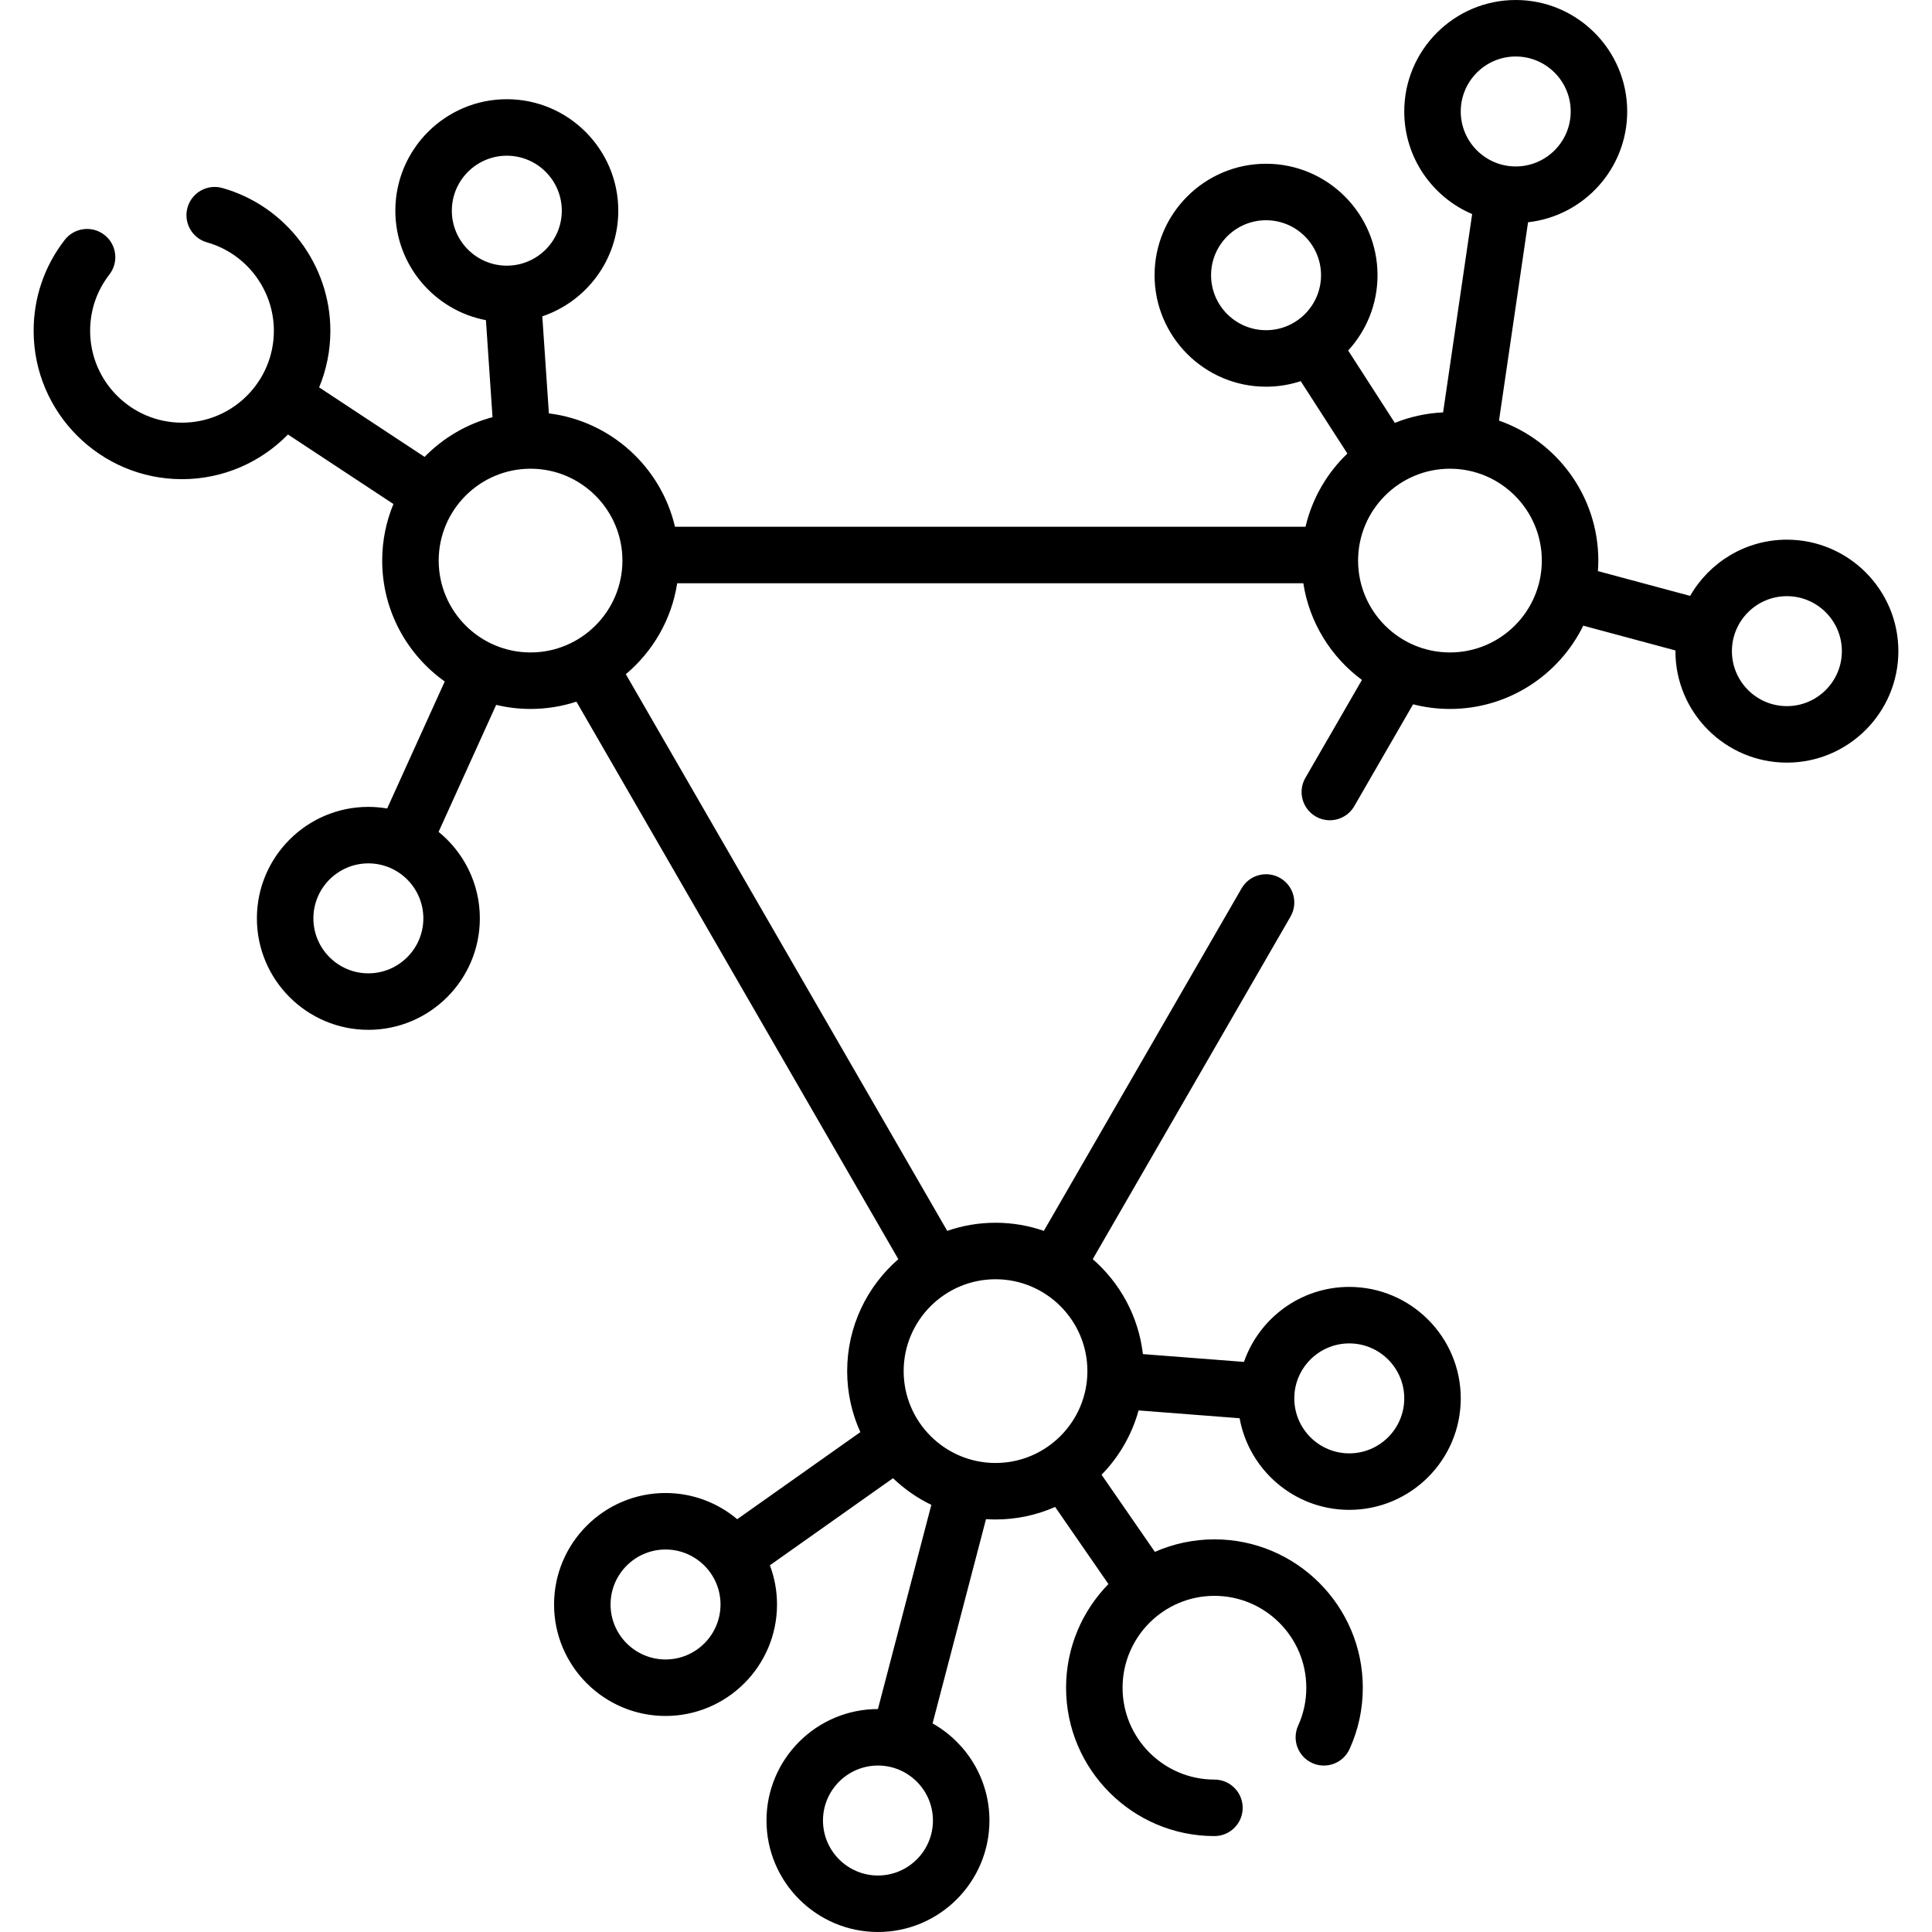
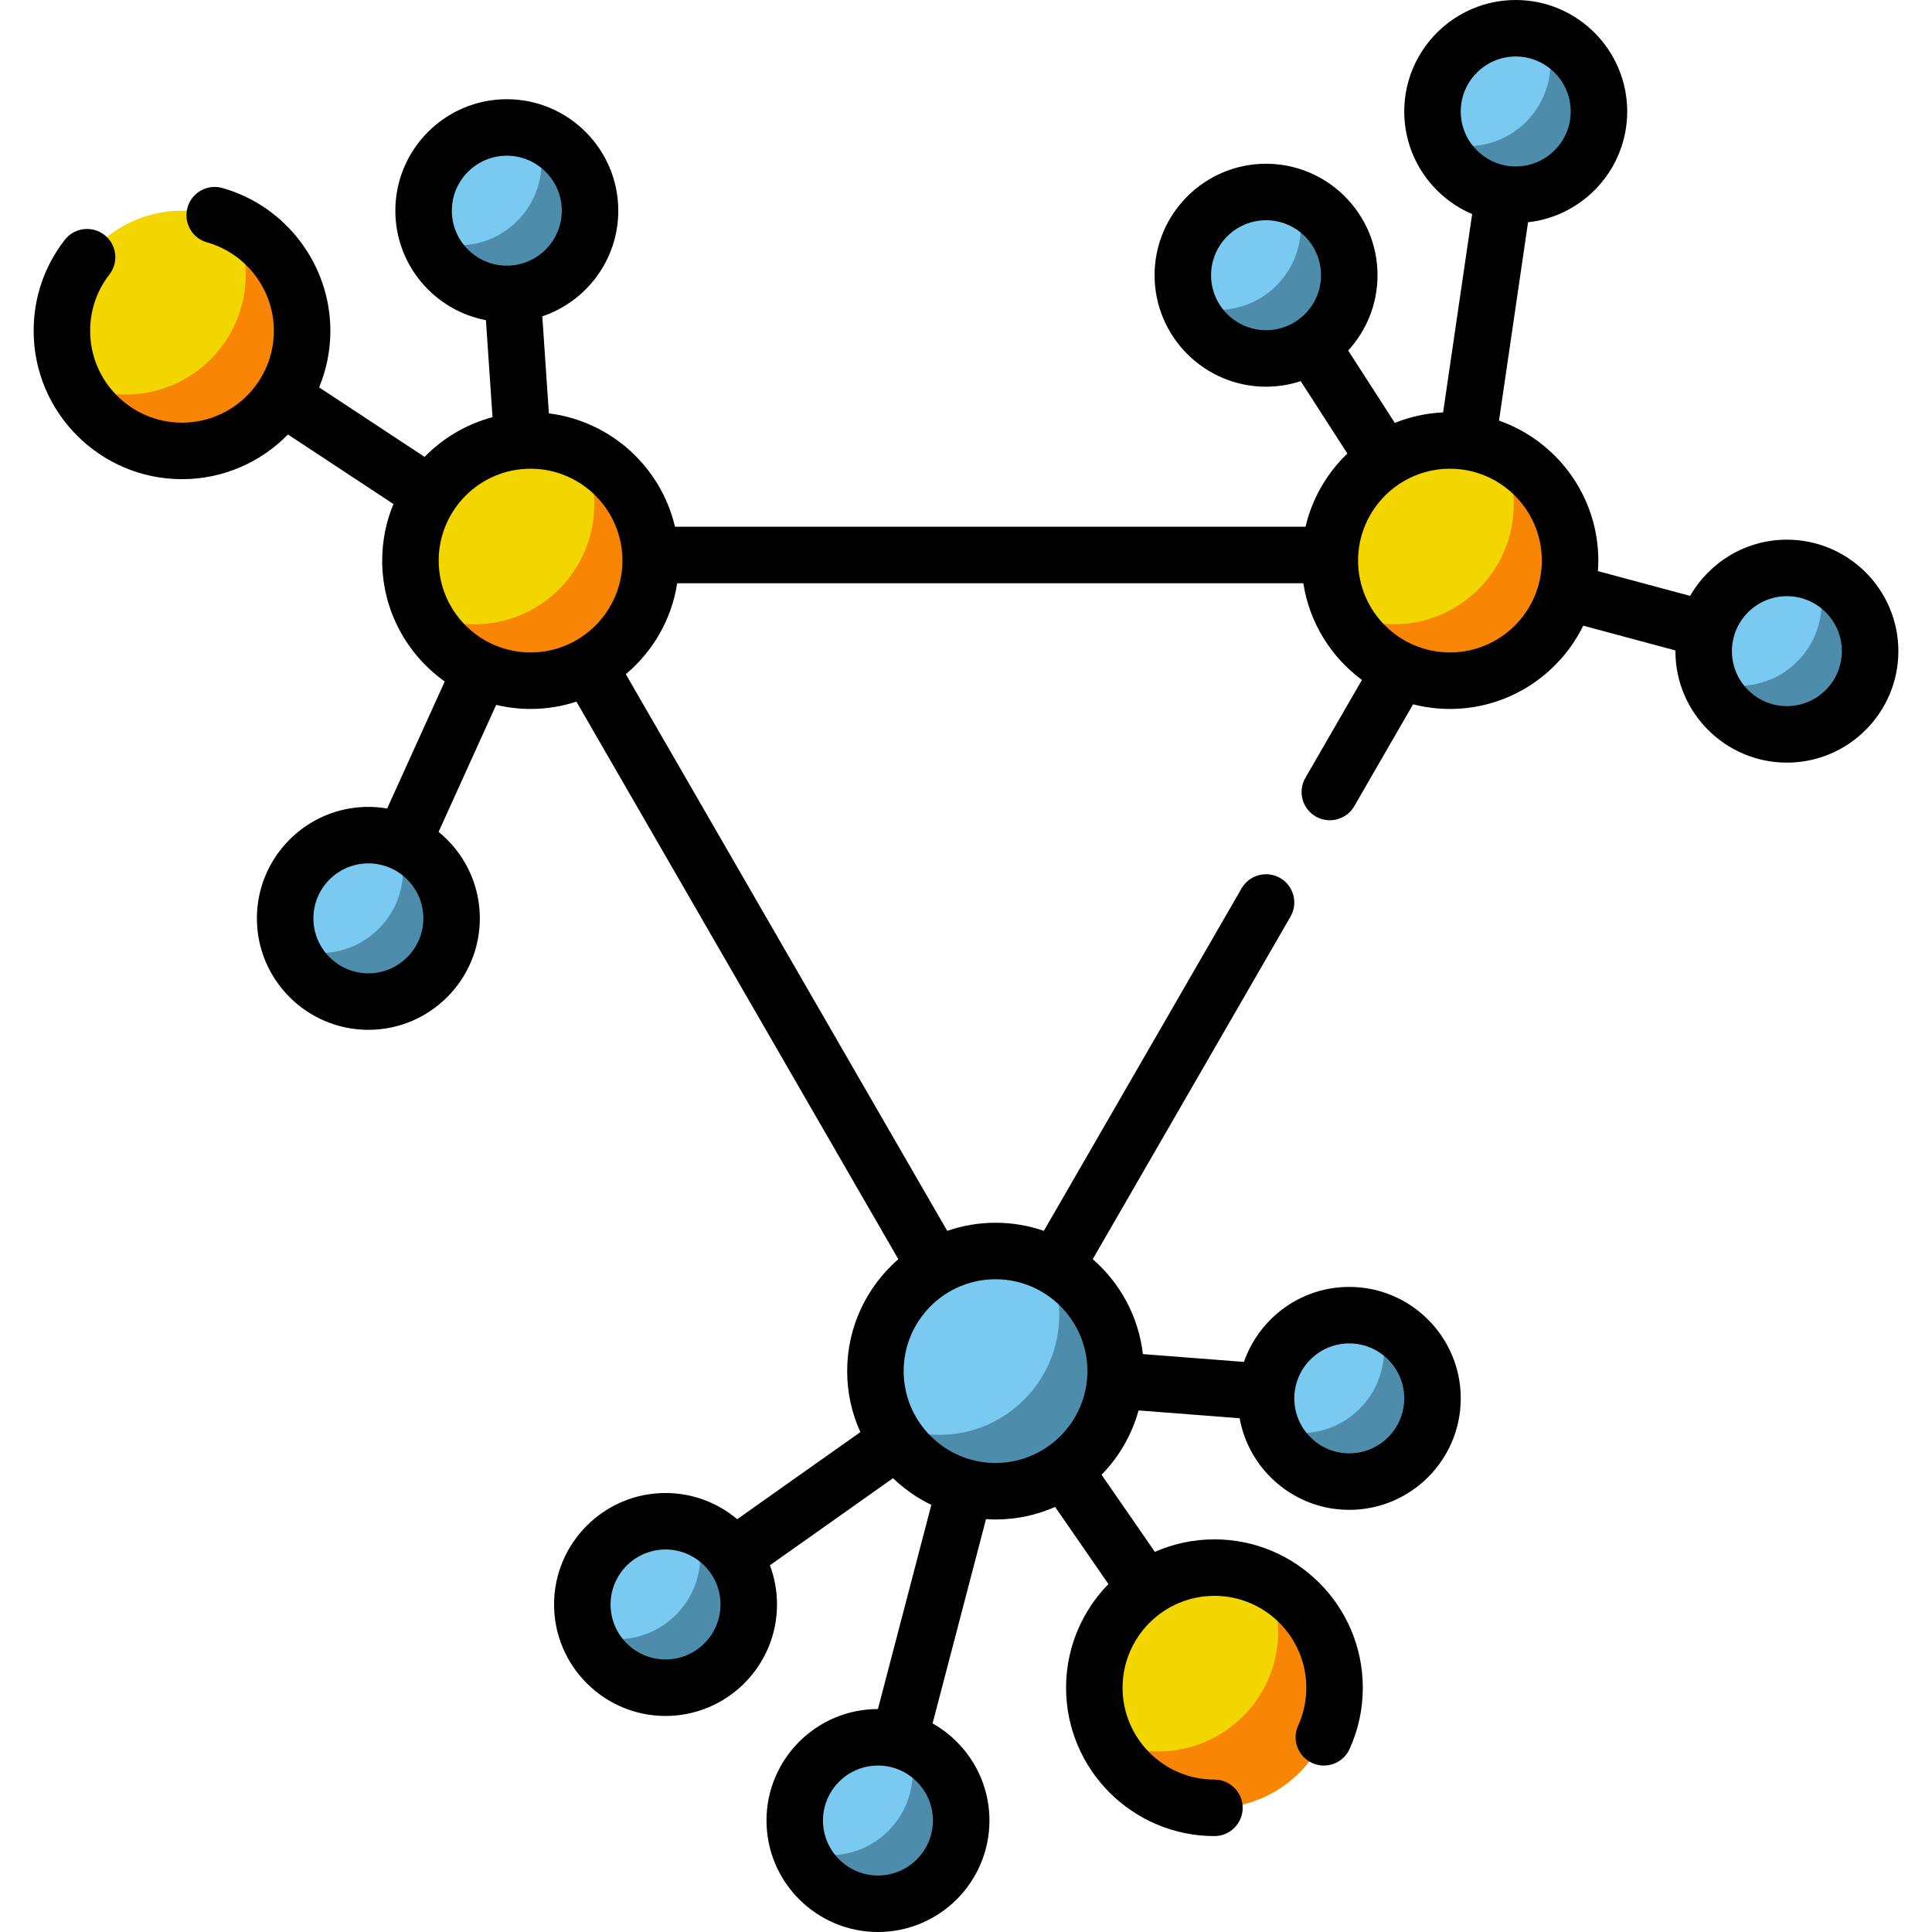
- <svg xmlns="http://www.w3.org/2000/svg" id="Capa_1" enable-background="new 0 0 512 512" height="512" viewBox="0 0 512 512" width="512">
+ <svg xmlns="http://www.w3.org/2000/svg" version="1.1" width="512" height="512" x="0" y="0" viewBox="0 0 512 512" style="enable-background:new 0 0 512 512" xml:space="preserve" class="">
  <g>
-     <path d="m473.544 143.02c-10.962 0-20.542 6.007-25.64 14.898l-24.443-6.57c.065-.922.11-1.85.11-2.788 0-17.125-11.009-31.719-26.319-37.099l7.698-52.562c14.758-1.631 26.275-14.172 26.275-29.357 0-16.289-13.252-29.542-29.541-29.542s-29.542 13.253-29.542 29.542c0 12.193 7.426 22.684 17.993 27.189l-7.697 52.557c-4.504.206-8.809 1.178-12.797 2.781l-12.361-19.18c4.826-5.26 7.778-12.267 7.778-19.952 0-16.289-13.252-29.542-29.542-29.542-16.289 0-29.542 13.253-29.542 29.542s13.252 29.542 29.542 29.542c3.207 0 6.292-.521 9.186-1.469l12.365 19.186c-5.4 5.178-9.327 11.874-11.089 19.398h-167.1c-3.709-15.835-17.009-28.009-33.418-30.041l-1.745-25.72c11.691-3.937 20.138-14.996 20.138-27.998 0-16.289-13.252-29.542-29.542-29.542s-29.541 13.253-29.541 29.542c0 14.397 10.355 26.415 24.007 29.014l1.744 25.709c-6.937 1.842-13.124 5.538-18.002 10.522l-27.945-18.422c1.914-4.623 2.977-9.685 2.977-14.991 0-17.524-11.768-33.086-28.618-37.843-3.978-1.123-8.115 1.191-9.238 5.17s1.192 8.116 5.171 9.239c10.429 2.945 17.713 12.581 17.713 23.434 0 13.424-10.922 24.346-24.346 24.346-13.425 0-24.346-10.922-24.346-24.346 0-5.459 1.764-10.616 5.101-14.915 2.535-3.265 1.943-7.969-1.324-10.504-3.265-2.535-7.969-1.942-10.504 1.324-5.394 6.949-8.245 15.281-8.245 24.095 0 21.68 17.638 39.318 39.318 39.318 10.993 0 20.942-4.541 28.084-11.838l27.945 18.422c-1.914 4.623-2.977 9.684-2.977 14.991 0 13.209 6.554 24.908 16.574 32.042l-15.259 33.658c-1.62-.276-3.281-.428-4.978-.428-16.289 0-29.542 13.253-29.542 29.542s13.252 29.542 29.542 29.542 29.542-13.253 29.542-29.542c0-9.24-4.267-17.5-10.931-22.921l15.256-33.653c2.928.698 5.977 1.078 9.115 1.078 4.243 0 8.327-.684 12.158-1.933l85.303 147.749c-8.296 7.214-13.557 17.834-13.557 29.665 0 5.762 1.256 11.233 3.492 16.168l-32.63 23.076c-5.14-4.326-11.766-6.94-18.995-6.94-16.289 0-29.542 13.253-29.542 29.542s13.252 29.542 29.542 29.542 29.542-13.253 29.542-29.542c0-3.654-.672-7.153-1.89-10.387l32.632-23.077c2.98 2.854 6.4 5.252 10.157 7.063l-14.156 54.113c-16.285.006-29.531 13.256-29.531 29.541 0 16.289 13.252 29.542 29.542 29.542 16.289 0 29.541-13.253 29.541-29.542 0-11.033-6.084-20.667-15.07-25.739l14.16-54.13c.835.053 1.675.09 2.524.09 5.617 0 10.958-1.192 15.795-3.324l14.126 20.435c-6.938 7.093-11.227 16.789-11.227 27.472 0 21.68 17.638 39.318 39.318 39.318 4.134 0 7.486-3.351 7.486-7.486s-3.352-7.486-7.486-7.486c-13.425 0-24.346-10.922-24.346-24.346s10.922-24.346 24.346-24.346 24.346 10.922 24.346 24.346c0 3.507-.727 6.888-2.161 10.048-1.709 3.764-.042 8.202 3.723 9.91 3.763 1.711 8.202.043 9.911-3.723 2.322-5.116 3.5-10.579 3.5-16.235 0-21.68-17.638-39.318-39.318-39.318-5.613 0-10.95 1.191-15.785 3.319l-14.129-20.438c4.592-4.697 8.016-10.535 9.807-17.046l26.778 2.069c2.49 13.786 14.57 24.28 29.063 24.28 16.289 0 29.542-13.253 29.542-29.542s-13.252-29.542-29.542-29.542c-12.905 0-23.896 8.321-27.909 19.876l-26.786-2.07c-1.148-10.004-6.064-18.872-13.291-25.156l52.413-90.783c2.067-3.58.841-8.159-2.74-10.226-3.582-2.066-8.159-.842-10.226 2.74l-52.405 90.768c-4.017-1.388-8.322-2.152-12.804-2.152s-8.787.764-12.803 2.152l-85.172-147.522c7.142-5.998 12.131-14.479 13.613-24.105h165.931c1.611 10.467 7.368 19.583 15.532 25.621l-14.988 25.959c-2.067 3.58-.841 8.159 2.74 10.226 1.179.68 2.466 1.004 3.736 1.004 2.587 0 5.103-1.342 6.49-3.744l15.579-26.983c3.125.802 6.398 1.23 9.77 1.23 15.496 0 28.922-9.013 35.324-22.07l24.431 6.567c0 .063-.005.125-.005.187 0 16.289 13.252 29.542 29.541 29.542s29.542-13.253 29.542-29.542-13.253-29.543-29.542-29.543zm-152.597-70.084c0-8.034 6.536-14.57 14.57-14.57s14.57 6.536 14.57 14.57-6.536 14.57-14.57 14.57-14.57-6.536-14.57-14.57zm-223.325 185.008c-8.034 0-14.57-6.536-14.57-14.57s6.536-14.57 14.57-14.57 14.57 6.536 14.57 14.57-6.536 14.57-14.57 14.57zm135.047 239.084c-8.034 0-14.57-6.536-14.57-14.57s6.536-14.57 14.57-14.57c8.033 0 14.569 6.536 14.569 14.57s-6.535 14.57-14.569 14.57zm-56.294-57.253c-8.034 0-14.57-6.536-14.57-14.57s6.536-14.57 14.57-14.57 14.57 6.536 14.57 14.57c-.001 8.034-6.537 14.57-14.57 14.57zm181.197-83.759c8.034 0 14.57 6.536 14.57 14.57s-6.536 14.57-14.57 14.57-14.57-6.536-14.57-14.57 6.537-14.57 14.57-14.57zm-69.401 7.344c0 13.424-10.922 24.346-24.346 24.346s-24.346-10.922-24.346-24.346 10.922-24.346 24.346-24.346c13.425-.001 24.346 10.921 24.346 24.346zm113.513-348.388c8.034 0 14.57 6.536 14.57 14.57s-6.536 14.57-14.57 14.57-14.57-6.536-14.57-14.57 6.536-14.57 14.57-14.57zm-281.942 40.863c0-8.034 6.536-14.57 14.57-14.57s14.57 6.536 14.57 14.57-6.536 14.57-14.57 14.57-14.57-6.537-14.57-14.57zm-3.485 92.724c0-13.424 10.922-24.345 24.346-24.345s24.346 10.921 24.346 24.345-10.922 24.346-24.346 24.346c-13.424.001-24.346-10.921-24.346-24.346zm267.996 24.347c-13.425 0-24.346-10.922-24.346-24.346s10.922-24.345 24.346-24.345 24.346 10.921 24.346 24.345-10.922 24.346-24.346 24.346zm89.291 14.225c-8.033 0-14.569-6.536-14.569-14.57s6.536-14.57 14.569-14.57c8.034 0 14.57 6.536 14.57 14.57s-6.536 14.57-14.57 14.57z" />
+     <g>
+       <g>
+         <circle cx="176.374" cy="425.205" fill="#7ac9f0" r="22.056" data-original="#b1abb5" style="" class="" />
+       </g>
+       <g>
+         <path d="m184.147 404.586c.913 2.42 1.436 5.033 1.436 7.772 0 12.181-9.875 22.055-22.056 22.055-2.74 0-5.352-.523-7.772-1.436 3.146 8.34 11.179 14.283 20.62 14.283 12.181 0 22.056-9.874 22.056-22.055-.001-9.441-5.944-17.473-14.284-20.619z" fill="#4d8cab" data-original="#786e79" style="" class="" />
+       </g>
+       <g>
+         <circle cx="232.669" cy="482.458" fill="#7ac9f0" r="22.056" data-original="#b1abb5" style="" class="" />
+       </g>
+       <g>
+         <path d="m240.441 461.838c.913 2.42 1.436 5.033 1.436 7.772 0 12.181-9.875 22.055-22.056 22.055-2.74 0-5.352-.523-7.772-1.436 3.146 8.34 11.179 14.283 20.62 14.283 12.181 0 22.056-9.874 22.056-22.055 0-9.44-5.944-17.472-14.284-20.619z" fill="#4d8cab" data-original="#786e79" style="" class="" />
+       </g>
+       <g>
+         <circle cx="357.572" cy="370.585" fill="#7ac9f0" r="22.056" data-original="#b1abb5" style="" class="" />
+       </g>
+       <g>
+         <path d="m365.345 349.966c.913 2.42 1.436 5.033 1.436 7.772 0 12.181-9.875 22.055-22.056 22.055-2.74 0-5.352-.523-7.772-1.436 3.146 8.34 11.179 14.283 20.62 14.283 12.181 0 22.056-9.874 22.056-22.055-.001-9.441-5.944-17.473-14.284-20.619z" fill="#4d8cab" data-original="#786e79" style="" class="" />
+       </g>
+       <g>
+         <circle cx="473.544" cy="172.561" fill="#7ac9f0" r="22.056" data-original="#b1abb5" style="" class="" />
+       </g>
+       <g>
+         <path d="m481.317 151.941c.913 2.42 1.436 5.033 1.436 7.772 0 12.181-9.875 22.055-22.056 22.055-2.74 0-5.352-.523-7.772-1.436 3.146 8.34 11.179 14.283 20.62 14.283 12.181 0 22.056-9.874 22.056-22.055-.001-9.44-5.944-17.472-14.284-20.619z" fill="#4d8cab" data-original="#786e79" style="" class="" />
+       </g>
+       <g>
+         <circle cx="401.684" cy="29.542" fill="#7ac9f0" r="22.056" data-original="#b1abb5" style="" class="" />
+       </g>
+       <g>
+         <path d="m409.456 8.922c.913 2.42 1.436 5.033 1.436 7.772 0 12.181-9.875 22.055-22.056 22.055-2.74 0-5.352-.523-7.772-1.436 3.146 8.34 11.179 14.283 20.62 14.283 12.181 0 22.056-9.874 22.056-22.055-.001-9.44-5.944-17.473-14.284-20.619z" fill="#4d8cab" data-original="#786e79" style="" class="" />
+       </g>
+       <g>
+         <circle cx="335.517" cy="72.937" fill="#7ac9f0" r="22.056" data-original="#b1abb5" style="" class="" />
+       </g>
+       <g>
+         <path d="m343.289 52.317c.913 2.42 1.436 5.033 1.436 7.772 0 12.181-9.875 22.055-22.056 22.055-2.74 0-5.352-.523-7.772-1.436 3.146 8.34 11.179 14.283 20.62 14.283 12.181 0 22.056-9.874 22.056-22.055-.001-9.44-5.944-17.473-14.284-20.619z" fill="#4d8cab" data-original="#786e79" style="" class="" />
+       </g>
+       <g>
+         <circle cx="134.311" cy="55.835" fill="#7ac9f0" r="22.056" data-original="#b1abb5" style="" class="" />
+       </g>
+       <g>
+         <path d="m142.084 35.215c.913 2.42 1.436 5.033 1.436 7.772 0 12.181-9.875 22.055-22.056 22.055-2.74 0-5.352-.523-7.772-1.436 3.146 8.34 11.179 14.283 20.62 14.283 12.181 0 22.056-9.874 22.056-22.055-.001-9.44-5.944-17.473-14.284-20.619z" fill="#4d8cab" data-original="#786e79" style="" class="" />
+       </g>
+       <g>
+         <circle cx="97.622" cy="243.374" fill="#7ac9f0" r="22.056" data-original="#b1abb5" style="" class="" />
+       </g>
+       <g>
+         <path d="m105.394 222.754c.913 2.42 1.436 5.033 1.436 7.772 0 12.181-9.875 22.055-22.056 22.055-2.74 0-5.352-.523-7.772-1.436 3.146 8.34 11.179 14.283 20.62 14.283 12.181 0 22.056-9.874 22.056-22.055-.001-9.44-5.944-17.473-14.284-20.619z" fill="#4d8cab" data-original="#786e79" style="" class="" />
+       </g>
+       <g>
+         <g>
+           <circle cx="140.603" cy="148.56" fill="#f3d500" r="31.832" data-original="#fba615" style="" class="" />
+         </g>
+         <g>
+           <path d="m154.374 119.853c2.003 4.168 3.126 8.838 3.126 13.771 0 17.58-14.252 31.832-31.832 31.832-4.933 0-9.604-1.123-13.771-3.126 5.135 10.685 16.059 18.061 28.706 18.061 17.58 0 31.832-14.252 31.832-31.832 0-12.647-7.376-23.57-18.061-28.706z" fill="#f88604" data-original="#f88604" style="" class="" />
+         </g>
+       </g>
+       <g>
+         <g>
+           <circle cx="384.253" cy="148.56" fill="#f3d500" r="31.832" data-original="#fba615" style="" class="" />
+         </g>
+         <g>
+           <path d="m398.024 119.853c2.003 4.168 3.126 8.838 3.126 13.771 0 17.58-14.252 31.832-31.832 31.832-4.933 0-9.604-1.123-13.771-3.126 5.135 10.685 16.059 18.061 28.706 18.061 17.58 0 31.832-14.252 31.832-31.832 0-12.647-7.376-23.57-18.061-28.706z" fill="#f88604" data-original="#f88604" style="" class="" />
+         </g>
+       </g>
+       <g>
+         <g>
+           <circle cx="263.825" cy="363.36" fill="#7ac9f0" r="31.832" data-original="#b1abb5" style="" class="" />
+         </g>
+         <g>
+           <path d="m277.596 334.653c2.003 4.168 3.126 8.838 3.126 13.771 0 17.58-14.252 31.832-31.832 31.832-4.933 0-9.604-1.123-13.771-3.126 5.135 10.685 16.059 18.061 28.706 18.061 17.58 0 31.832-14.252 31.832-31.832 0-12.647-7.376-23.571-18.061-28.706z" fill="#4d8cab" data-original="#786e79" style="" class="" />
+         </g>
+       </g>
+       <g>
+         <g>
+           <circle cx="321.838" cy="447.261" fill="#f3d500" r="31.832" data-original="#fba615" style="" class="" />
+         </g>
+         <g>
+           <path d="m335.61 418.555c2.003 4.168 3.126 8.838 3.126 13.771 0 17.58-14.252 31.832-31.832 31.832-4.933 0-9.604-1.123-13.771-3.126 5.135 10.685 16.059 18.061 28.706 18.061 17.58 0 31.832-14.252 31.832-31.832 0-12.647-7.377-23.571-18.061-28.706z" fill="#f88604" data-original="#f88604" style="" class="" />
+         </g>
+       </g>
+       <g>
+         <g>
+           <circle cx="48.233" cy="87.667" fill="#f3d500" r="31.832" data-original="#fba615" style="" class="" />
+         </g>
+         <g>
+           <path d="m62.004 58.96c2.003 4.168 3.126 8.838 3.126 13.771 0 17.58-14.252 31.832-31.832 31.832-4.933 0-9.604-1.123-13.771-3.126 5.135 10.685 16.059 18.061 28.706 18.061 17.58 0 31.832-14.252 31.832-31.832 0-12.647-7.376-23.571-18.061-28.706z" fill="#f88604" data-original="#f88604" style="" class="" />
+         </g>
+       </g>
+       <path d="m473.544 143.02c-10.962 0-20.542 6.007-25.64 14.898l-24.443-6.57c.065-.922.11-1.85.11-2.788 0-17.125-11.009-31.719-26.319-37.099l7.698-52.562c14.758-1.631 26.275-14.172 26.275-29.357 0-16.289-13.252-29.542-29.541-29.542s-29.542 13.253-29.542 29.542c0 12.193 7.426 22.684 17.993 27.189l-7.697 52.557c-4.504.206-8.809 1.178-12.797 2.781l-12.361-19.18c4.826-5.26 7.778-12.267 7.778-19.952 0-16.289-13.252-29.542-29.542-29.542-16.289 0-29.542 13.253-29.542 29.542s13.252 29.542 29.542 29.542c3.207 0 6.292-.521 9.186-1.469l12.365 19.186c-5.4 5.178-9.327 11.874-11.089 19.398h-167.1c-3.709-15.835-17.009-28.009-33.418-30.041l-1.745-25.72c11.691-3.937 20.138-14.996 20.138-27.998 0-16.289-13.252-29.542-29.542-29.542s-29.541 13.253-29.541 29.542c0 14.397 10.355 26.415 24.007 29.014l1.744 25.709c-6.937 1.842-13.124 5.538-18.002 10.522l-27.945-18.422c1.914-4.623 2.977-9.685 2.977-14.991 0-17.524-11.768-33.086-28.618-37.843-3.978-1.123-8.115 1.191-9.238 5.17s1.192 8.116 5.171 9.239c10.429 2.945 17.713 12.581 17.713 23.434 0 13.424-10.922 24.346-24.346 24.346-13.425 0-24.346-10.922-24.346-24.346 0-5.459 1.764-10.616 5.101-14.915 2.535-3.265 1.943-7.969-1.324-10.504-3.265-2.535-7.969-1.942-10.504 1.324-5.394 6.949-8.245 15.281-8.245 24.095 0 21.68 17.638 39.318 39.318 39.318 10.993 0 20.942-4.541 28.084-11.838l27.945 18.422c-1.914 4.623-2.977 9.684-2.977 14.991 0 13.209 6.554 24.908 16.574 32.042l-15.259 33.658c-1.62-.276-3.281-.428-4.978-.428-16.289 0-29.542 13.253-29.542 29.542s13.252 29.542 29.542 29.542 29.542-13.253 29.542-29.542c0-9.24-4.267-17.5-10.931-22.921l15.256-33.653c2.928.698 5.977 1.078 9.115 1.078 4.243 0 8.327-.684 12.158-1.933l85.303 147.749c-8.296 7.214-13.557 17.834-13.557 29.665 0 5.762 1.256 11.233 3.492 16.168l-32.63 23.076c-5.14-4.326-11.766-6.94-18.995-6.94-16.289 0-29.542 13.253-29.542 29.542s13.252 29.542 29.542 29.542 29.542-13.253 29.542-29.542c0-3.654-.672-7.153-1.89-10.387l32.632-23.077c2.98 2.854 6.4 5.252 10.157 7.063l-14.156 54.113c-16.285.006-29.531 13.256-29.531 29.541 0 16.289 13.252 29.542 29.542 29.542 16.289 0 29.541-13.253 29.541-29.542 0-11.033-6.084-20.667-15.07-25.739l14.16-54.13c.835.053 1.675.09 2.524.09 5.617 0 10.958-1.192 15.795-3.324l14.126 20.435c-6.938 7.093-11.227 16.789-11.227 27.472 0 21.68 17.638 39.318 39.318 39.318 4.134 0 7.486-3.351 7.486-7.486s-3.352-7.486-7.486-7.486c-13.425 0-24.346-10.922-24.346-24.346s10.922-24.346 24.346-24.346 24.346 10.922 24.346 24.346c0 3.507-.727 6.888-2.161 10.048-1.709 3.764-.042 8.202 3.723 9.91 3.763 1.711 8.202.043 9.911-3.723 2.322-5.116 3.5-10.579 3.5-16.235 0-21.68-17.638-39.318-39.318-39.318-5.613 0-10.95 1.191-15.785 3.319l-14.129-20.438c4.592-4.697 8.016-10.535 9.807-17.046l26.778 2.069c2.49 13.786 14.57 24.28 29.063 24.28 16.289 0 29.542-13.253 29.542-29.542s-13.252-29.542-29.542-29.542c-12.905 0-23.896 8.321-27.909 19.876l-26.786-2.07c-1.148-10.004-6.064-18.872-13.291-25.156l52.413-90.783c2.067-3.58.841-8.159-2.74-10.226-3.582-2.066-8.159-.842-10.226 2.74l-52.405 90.768c-4.017-1.388-8.322-2.152-12.804-2.152s-8.787.764-12.803 2.152l-85.172-147.522c7.142-5.998 12.131-14.479 13.613-24.105h165.931c1.611 10.467 7.368 19.583 15.532 25.621l-14.988 25.959c-2.067 3.58-.841 8.159 2.74 10.226 1.179.68 2.466 1.004 3.736 1.004 2.587 0 5.103-1.342 6.49-3.744l15.579-26.983c3.125.802 6.398 1.23 9.77 1.23 15.496 0 28.922-9.013 35.324-22.07l24.431 6.567c0 .063-.005.125-.005.187 0 16.289 13.252 29.542 29.541 29.542s29.542-13.253 29.542-29.542-13.253-29.543-29.542-29.543zm-152.597-70.084c0-8.034 6.536-14.57 14.57-14.57s14.57 6.536 14.57 14.57-6.536 14.57-14.57 14.57-14.57-6.536-14.57-14.57zm-223.325 185.008c-8.034 0-14.57-6.536-14.57-14.57s6.536-14.57 14.57-14.57 14.57 6.536 14.57 14.57-6.536 14.57-14.57 14.57zm135.047 239.084c-8.034 0-14.57-6.536-14.57-14.57s6.536-14.57 14.57-14.57c8.033 0 14.569 6.536 14.569 14.57s-6.535 14.57-14.569 14.57zm-56.294-57.253c-8.034 0-14.57-6.536-14.57-14.57s6.536-14.57 14.57-14.57 14.57 6.536 14.57 14.57c-.001 8.034-6.537 14.57-14.57 14.57zm181.197-83.759c8.034 0 14.57 6.536 14.57 14.57s-6.536 14.57-14.57 14.57-14.57-6.536-14.57-14.57 6.537-14.57 14.57-14.57zm-69.401 7.344c0 13.424-10.922 24.346-24.346 24.346s-24.346-10.922-24.346-24.346 10.922-24.346 24.346-24.346c13.425-.001 24.346 10.921 24.346 24.346zm113.513-348.388c8.034 0 14.57 6.536 14.57 14.57s-6.536 14.57-14.57 14.57-14.57-6.536-14.57-14.57 6.536-14.57 14.57-14.57zm-281.942 40.863c0-8.034 6.536-14.57 14.57-14.57s14.57 6.536 14.57 14.57-6.536 14.57-14.57 14.57-14.57-6.537-14.57-14.57zm-3.485 92.724c0-13.424 10.922-24.345 24.346-24.345s24.346 10.921 24.346 24.345-10.922 24.346-24.346 24.346c-13.424.001-24.346-10.921-24.346-24.346zm267.996 24.347c-13.425 0-24.346-10.922-24.346-24.346s10.922-24.345 24.346-24.345 24.346 10.921 24.346 24.345-10.922 24.346-24.346 24.346zm89.291 14.225c-8.033 0-14.569-6.536-14.569-14.57s6.536-14.57 14.569-14.57c8.034 0 14.57 6.536 14.57 14.57s-6.536 14.57-14.57 14.57z" fill="#000000" data-original="#000000" style="" class="" />
+     </g>
  </g>
</svg>
